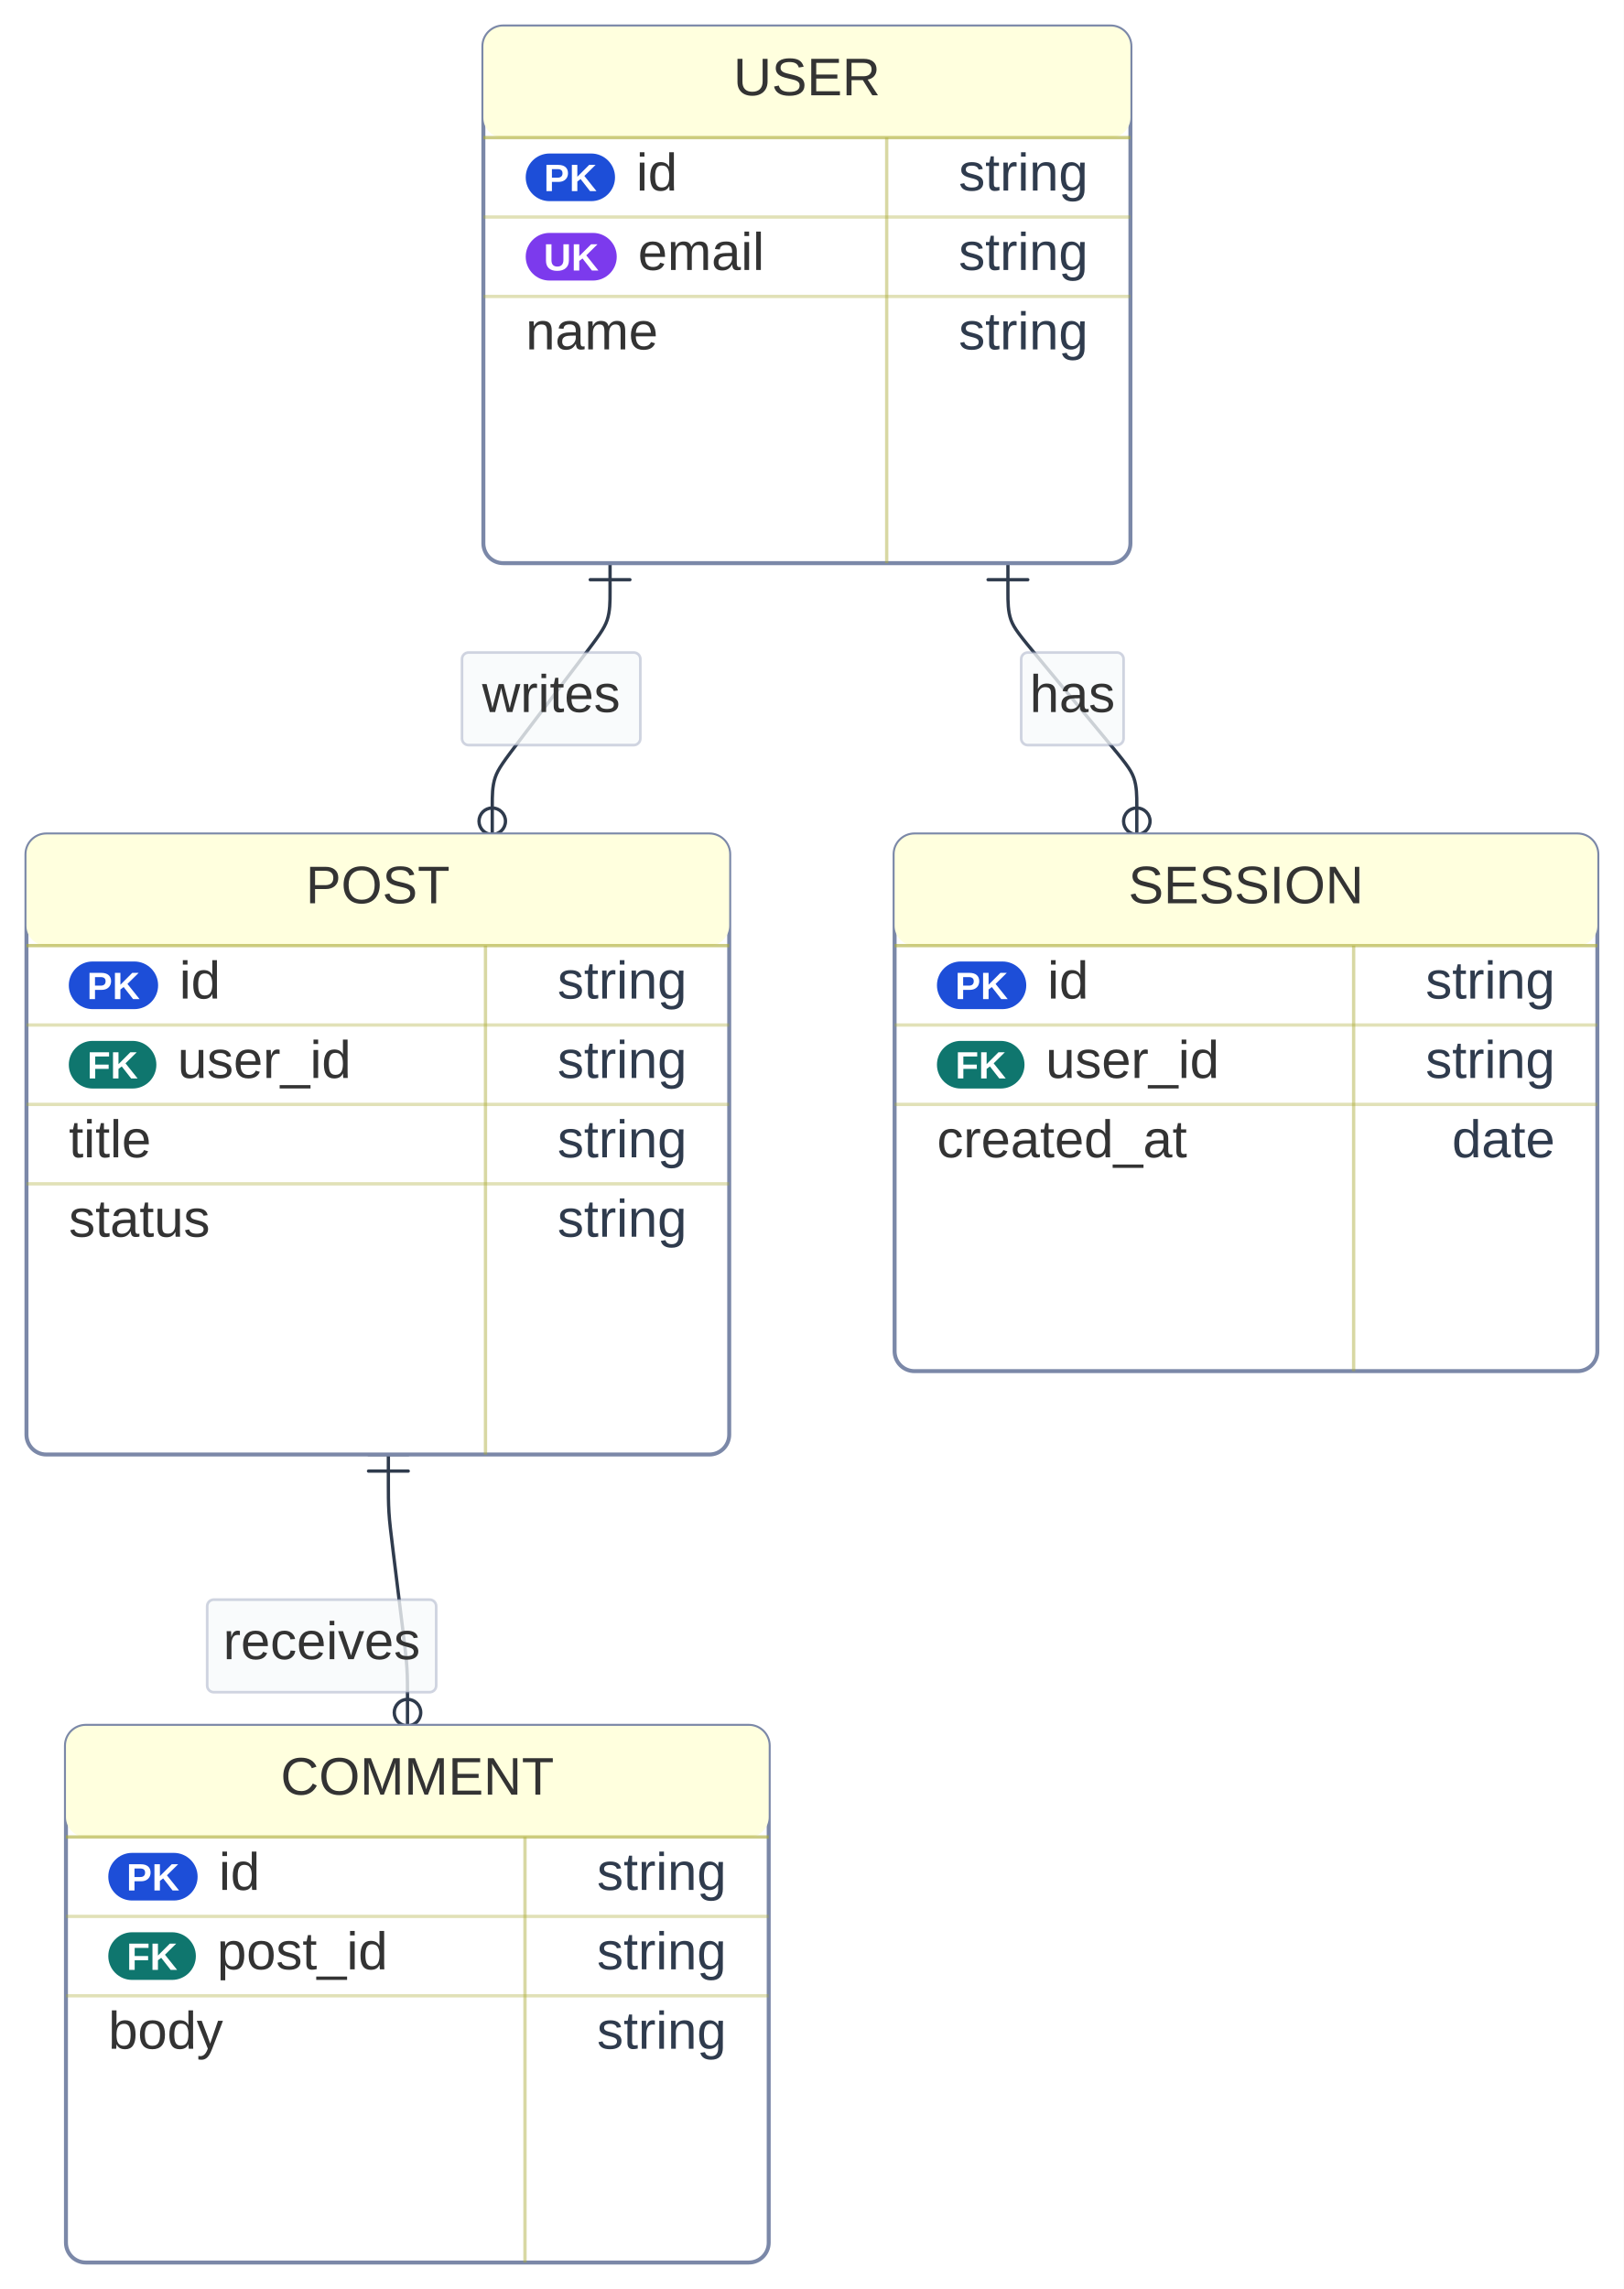
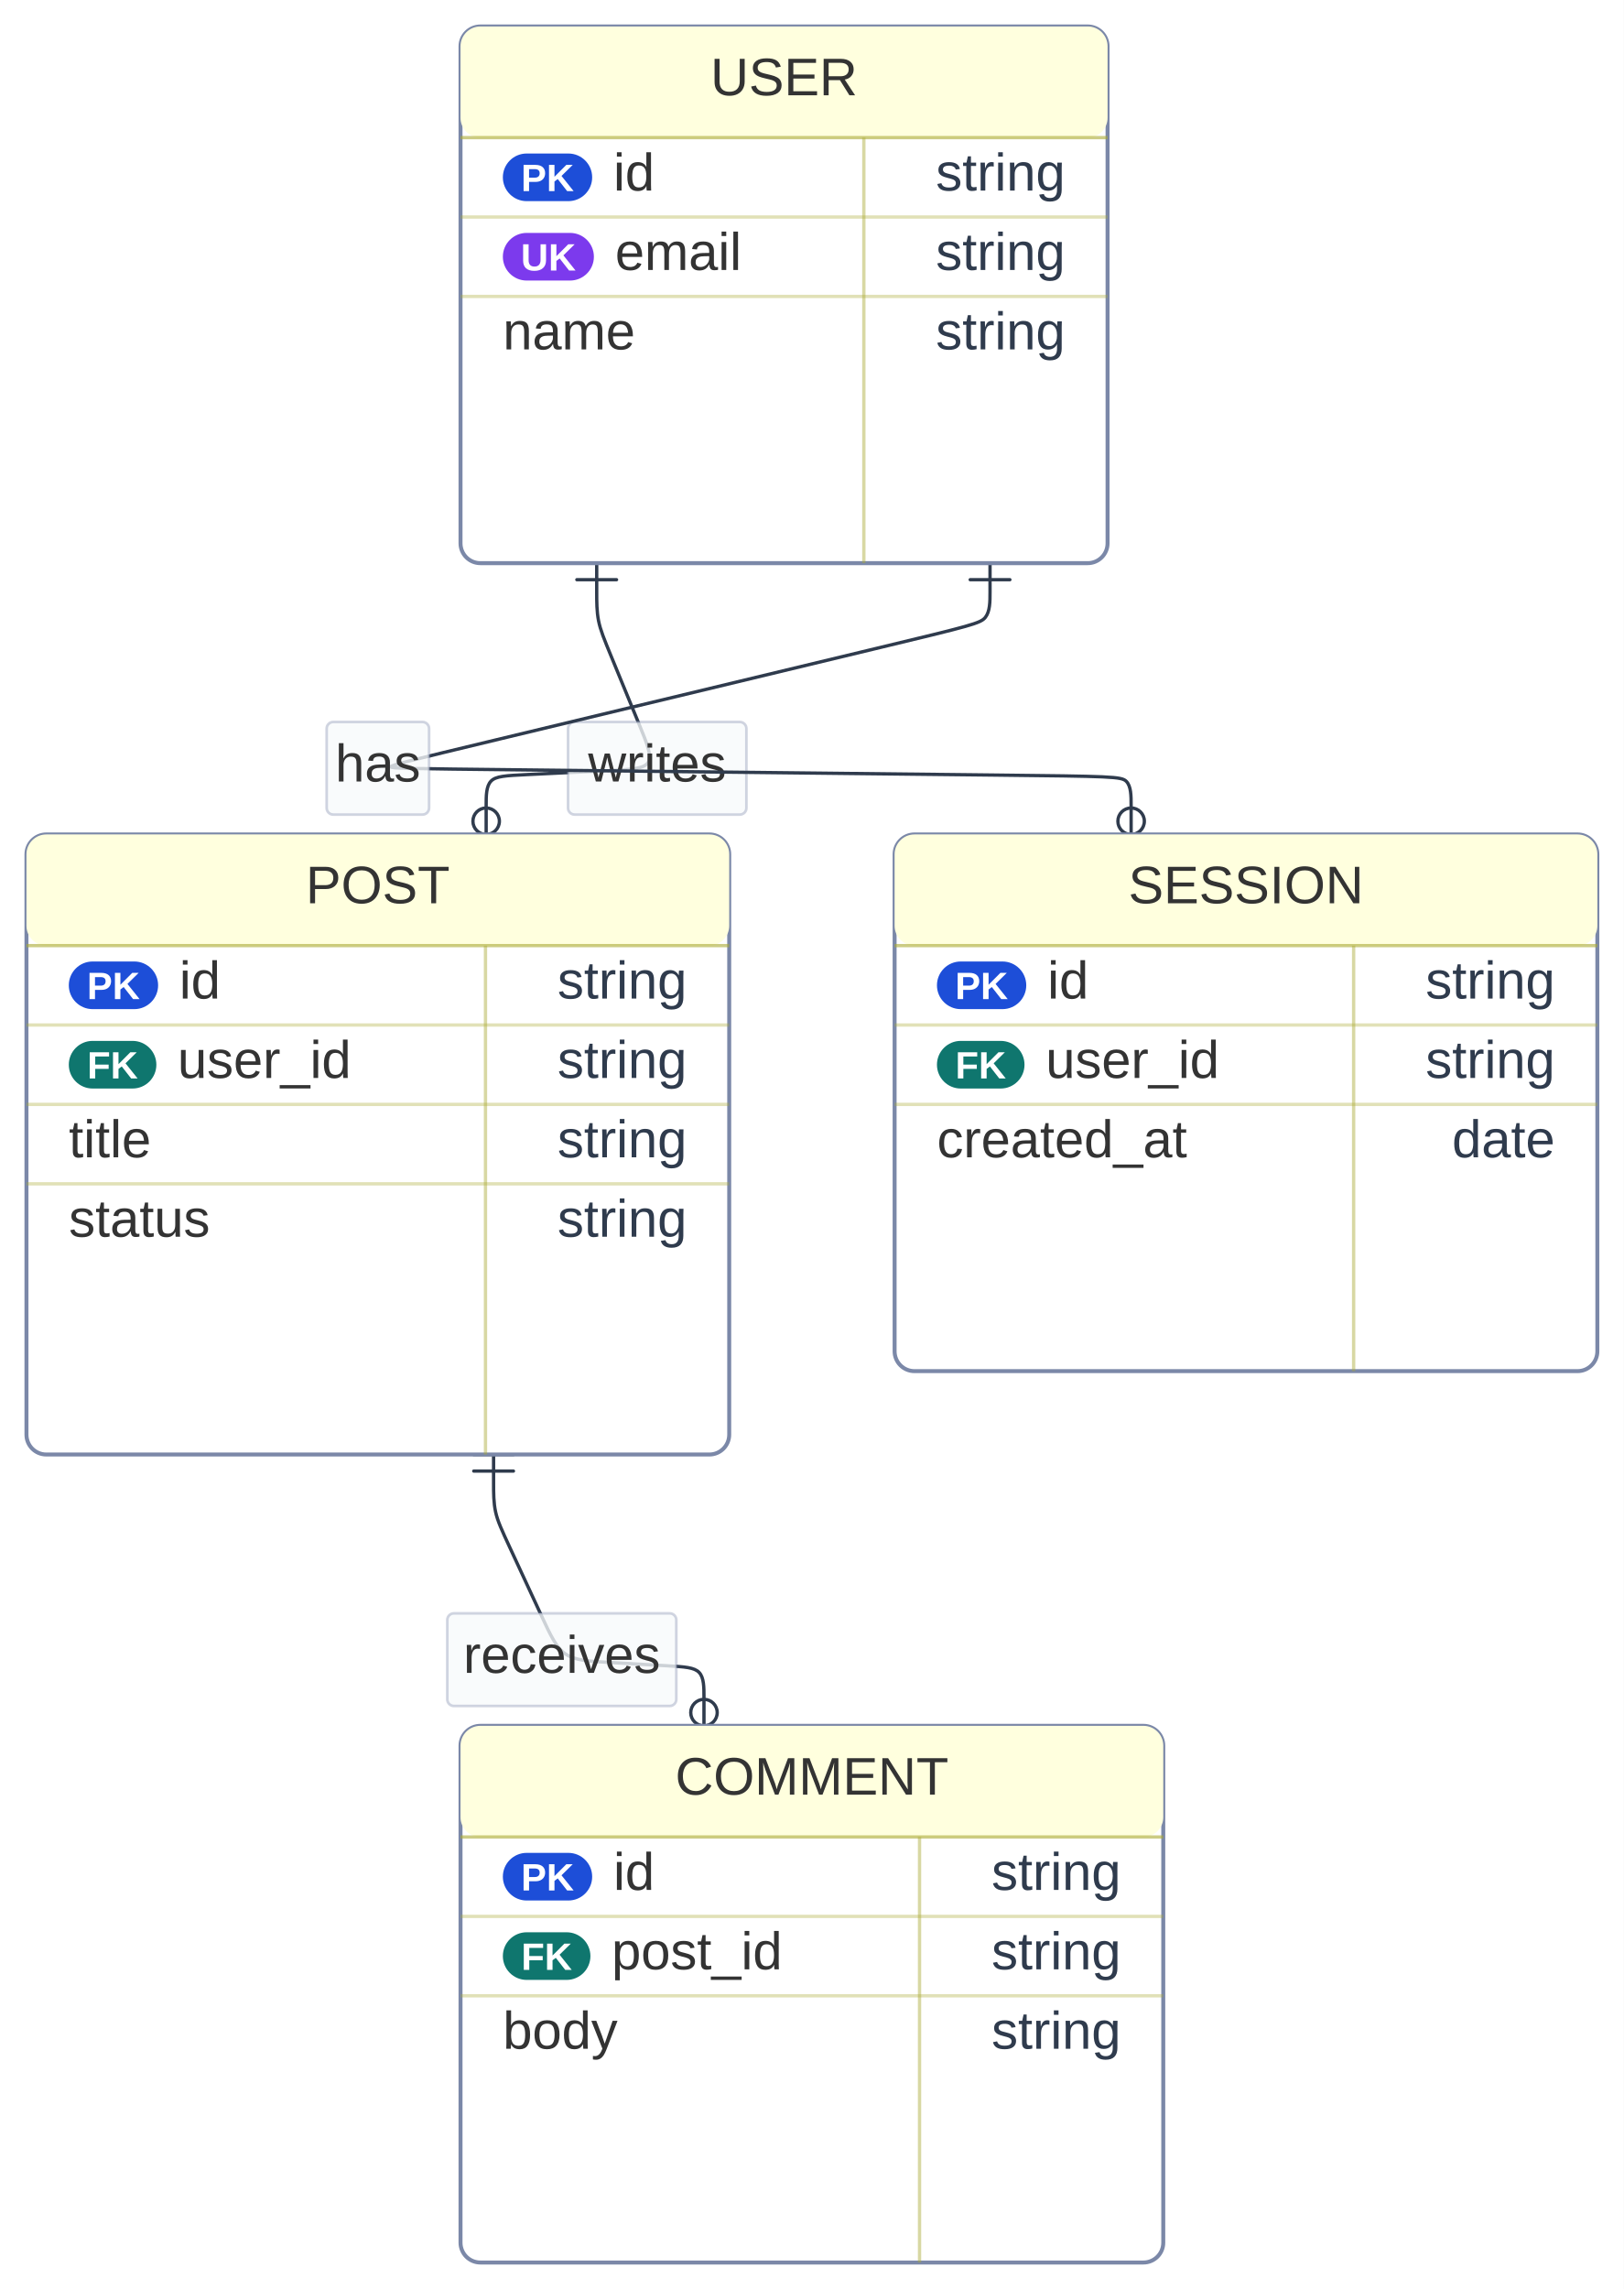
<svg xmlns="http://www.w3.org/2000/svg" width="490.9" height="691.875" viewBox="0 0 490.9 691.875">
  <rect x="0" y="0" width="490.9" height="691.875" fill="#FFFFFF" />
  <defs>
    <marker id="arrow-0" viewBox="0 0 10 10" refX="5" refY="5" markerUnits="userSpaceOnUse" markerWidth="8" markerHeight="8" orient="auto">
      <path d="M 0 0 L 10 5 L 0 10 z" fill="#2F3B4D" stroke="#2F3B4D" stroke-width="1" stroke-dasharray="1,0" />
    </marker>
    <marker id="arrow-start-0" viewBox="0 0 10 10" refX="4.5" refY="5" markerUnits="userSpaceOnUse" markerWidth="8" markerHeight="8" orient="auto">
      <path d="M 0 5 L 10 10 L 10 0 z" fill="#2F3B4D" stroke="#2F3B4D" stroke-width="1" stroke-dasharray="1,0" />
    </marker>
  </defs>
-   <path d="M 184.427,170.225L 184.427,171.683C184.427,173.142,184.427,176.058,184.427,178.975C184.427,181.892,184.427,184.808,183.546,187.429C182.665,190.050,180.904,192.374,175.849,199.045C170.795,205.716,162.447,216.734,157.392,223.405C152.337,230.076,150.576,232.400,149.695,235.021C148.815,237.642,148.815,240.558,148.815,243.475C148.815,246.392,148.815,249.308,148.815,250.767L 148.815,252.225" fill="none" stroke="#2F3B4D" stroke-width="1" stroke-linecap="round" stroke-linejoin="round" />
-   <g transform="translate(184.43 170.22) rotate(90.00)">
+   <path d="M 180.391,170.225L 180.391,171.683C180.391,173.142,180.391,176.058,180.391,178.975C180.391,181.892,180.391,184.808,180.945,187.615C181.500,190.423,182.608,193.120,184.897,198.687C187.185,204.254,190.653,212.690,193.147,218.758C195.641,224.826,197.162,228.525,195.925,230.472C194.688,232.418,190.692,232.611,183.530,232.958C176.368,233.304,166.040,233.803,159.419,234.123C152.798,234.443,149.884,234.584,148.428,236.113C146.971,237.642,146.971,240.558,146.971,243.475C146.971,246.392,146.971,249.308,146.971,250.767L 146.971,252.225" fill="none" stroke="#2F3B4D" stroke-width="1" stroke-linecap="round" stroke-linejoin="round" />
+   <g transform="translate(180.39 170.22) rotate(90.00)">
    <path d="M 0 -6 L 0 6 M 5 -6 L 5 6" fill="none" stroke="#2F3B4D" stroke-width="1" stroke-linejoin="round" stroke-linecap="round" />
  </g>
-   <g transform="translate(148.81 252.22) rotate(90.00)">
+   <g transform="translate(146.97 252.22) rotate(90.00)">
    <g>
      <circle cx="-4" cy="0" r="4" fill="none" stroke="#2F3B4D" stroke-width="1" />
      <path d="M 4 0 L 12 -6 M 4 0 L 12 6" fill="none" stroke="#2F3B4D" stroke-width="1" stroke-linejoin="round" stroke-linecap="round" />
    </g>
  </g>
-   <rect x="139.66" y="197.22" width="53.93" height="28.00" rx="2" ry="2" fill="rgba(248,250,252, 0.92)" fill-opacity="0.85" stroke="#7B88A8" stroke-opacity="0.35" stroke-width="0.8" />
-   <text x="166.62" y="215.22" text-anchor="middle" font-family="'trebuchet ms', verdana, arial, sans-serif" font-size="16" fill="#333333">
-     <tspan x="166.62" dy="0.00">writes</tspan>
+   <rect x="171.72" y="218.22" width="53.93" height="28.00" rx="2" ry="2" fill="rgba(248,250,252, 0.92)" fill-opacity="0.85" stroke="#7B88A8" stroke-opacity="0.35" stroke-width="0.8" />
+   <text x="198.68" y="236.22" text-anchor="middle" font-family="'trebuchet ms', verdana, arial, sans-serif" font-size="16" fill="#333333">
+     <tspan x="198.68" dy="0.00">writes</tspan>
  </text>
-   <path d="M 304.707,170.225L 304.707,171.683C304.707,173.142,304.707,176.058,304.707,178.975C304.707,181.892,304.707,184.808,305.637,187.389C306.568,189.970,308.430,192.216,313.993,198.926C319.556,205.637,328.821,216.813,334.385,223.524C339.948,230.234,341.810,232.480,342.740,235.061C343.671,237.642,343.671,240.558,343.671,243.475C343.671,246.392,343.671,249.308,343.671,250.767L 343.671,252.225" fill="none" stroke="#2F3B4D" stroke-width="1" stroke-linecap="round" stroke-linejoin="round" />
-   <g transform="translate(304.71 170.22) rotate(90.00)">
+   <path d="M 299.297,170.225L 299.297,171.683C299.297,173.142,299.297,176.058,299.297,178.975C299.297,181.892,299.297,184.808,297.879,186.608C296.462,188.407,293.626,189.089,264.727,196.038C235.827,202.987,180.865,216.203,151.439,223.279C122.013,230.355,118.124,231.290,118.179,231.779C118.235,232.269,122.234,232.313,158.729,232.713C195.224,233.114,264.213,233.872,300.166,234.266C336.119,234.661,339.036,234.693,340.494,236.167C341.952,237.642,341.952,240.558,341.952,243.475C341.952,246.392,341.952,249.308,341.952,250.767L 341.952,252.225" fill="none" stroke="#2F3B4D" stroke-width="1" stroke-linecap="round" stroke-linejoin="round" />
+   <g transform="translate(299.30 170.22) rotate(90.00)">
    <path d="M 0 -6 L 0 6 M 5 -6 L 5 6" fill="none" stroke="#2F3B4D" stroke-width="1" stroke-linejoin="round" stroke-linecap="round" />
  </g>
-   <g transform="translate(343.67 252.22) rotate(90.00)">
+   <g transform="translate(341.95 252.22) rotate(90.00)">
    <g>
      <circle cx="-4" cy="0" r="4" fill="none" stroke="#2F3B4D" stroke-width="1" />
      <path d="M 4 0 L 12 -6 M 4 0 L 12 6" fill="none" stroke="#2F3B4D" stroke-width="1" stroke-linejoin="round" stroke-linecap="round" />
    </g>
  </g>
-   <rect x="308.71" y="197.22" width="30.97" height="28.00" rx="2" ry="2" fill="rgba(248,250,252, 0.92)" fill-opacity="0.85" stroke="#7B88A8" stroke-opacity="0.35" stroke-width="0.8" />
-   <text x="324.19" y="215.22" text-anchor="middle" font-family="'trebuchet ms', verdana, arial, sans-serif" font-size="16" fill="#333333">
-     <tspan x="324.19" dy="0.00">has</tspan>
+   <rect x="98.75" y="218.22" width="30.97" height="28.00" rx="2" ry="2" fill="rgba(248,250,252, 0.92)" fill-opacity="0.85" stroke="#7B88A8" stroke-opacity="0.35" stroke-width="0.8" />
+   <text x="114.23" y="236.22" text-anchor="middle" font-family="'trebuchet ms', verdana, arial, sans-serif" font-size="16" fill="#333333">
+     <tspan x="114.23" dy="0.00">has</tspan>
  </text>
-   <path d="M 117.408,439.650L 117.408,441.108C117.408,442.567,117.408,445.483,117.408,448.400C117.408,451.317,117.408,454.233,117.586,457.139C117.764,460.045,118.120,462.940,118.906,469.326C119.692,475.711,120.908,485.588,121.694,491.974C122.480,498.360,122.836,501.255,123.015,504.161C123.193,507.067,123.193,509.983,123.193,512.900C123.193,515.817,123.193,518.733,123.193,520.192L 123.193,521.650" fill="none" stroke="#2F3B4D" stroke-width="1" stroke-linecap="round" stroke-linejoin="round" />
-   <g transform="translate(117.41 439.65) rotate(90.00)">
+   <path d="M 149.217,439.650L 149.217,441.108C149.217,442.567,149.217,445.483,149.217,448.400C149.217,451.317,149.217,454.233,149.830,457.015C150.443,459.796,151.670,462.443,154.266,468.045C156.862,473.647,160.828,482.204,163.652,488.298C166.476,494.392,168.158,498.021,170.996,499.952C173.834,501.882,177.827,502.115,183.534,502.447C189.241,502.778,196.662,503.210,201.829,503.511C206.995,503.811,209.907,503.981,211.363,505.524C212.818,507.067,212.818,509.983,212.818,512.900C212.818,515.817,212.818,518.733,212.818,520.192L 212.818,521.650" fill="none" stroke="#2F3B4D" stroke-width="1" stroke-linecap="round" stroke-linejoin="round" />
+   <g transform="translate(149.22 439.65) rotate(90.00)">
    <path d="M 0 -6 L 0 6 M 5 -6 L 5 6" fill="none" stroke="#2F3B4D" stroke-width="1" stroke-linejoin="round" stroke-linecap="round" />
  </g>
-   <g transform="translate(123.19 521.65) rotate(90.00)">
+   <g transform="translate(212.82 521.65) rotate(90.00)">
    <g>
      <circle cx="-4" cy="0" r="4" fill="none" stroke="#2F3B4D" stroke-width="1" />
      <path d="M 4 0 L 12 -6 M 4 0 L 12 6" fill="none" stroke="#2F3B4D" stroke-width="1" stroke-linejoin="round" stroke-linecap="round" />
    </g>
  </g>
-   <rect x="62.63" y="483.50" width="69.24" height="28.00" rx="2" ry="2" fill="rgba(248,250,252, 0.92)" fill-opacity="0.85" stroke="#7B88A8" stroke-opacity="0.35" stroke-width="0.8" />
-   <text x="97.25" y="501.50" text-anchor="middle" font-family="'trebuchet ms', verdana, arial, sans-serif" font-size="16" fill="#333333">
-     <tspan x="97.25" dy="0.00">receives</tspan>
+   <rect x="135.22" y="487.65" width="69.24" height="28.00" rx="2" ry="2" fill="rgba(248,250,252, 0.92)" fill-opacity="0.85" stroke="#7B88A8" stroke-opacity="0.35" stroke-width="0.8" />
+   <text x="169.84" y="505.65" text-anchor="middle" font-family="'trebuchet ms', verdana, arial, sans-serif" font-size="16" fill="#333333">
+     <tspan x="169.84" dy="0.00">receives</tspan>
  </text>
-   <rect x="19.94" y="521.65" width="212.45" height="162.22" rx="6.00" ry="6.00" fill="#FFFFFF" stroke="#7B88A8" stroke-width="1.2" />
-   <rect x="19.94" y="521.65" width="212.45" height="33.60" rx="6.00" ry="6.00" fill="#FFFFDE" />
-   <text x="126.16" y="542.45" text-anchor="middle" font-family="'trebuchet ms', verdana, arial, sans-serif" font-size="16" fill="#333333">
-     <tspan x="126.16" dy="0.00">COMMENT</tspan>
+   <rect x="139.22" y="521.65" width="212.45" height="162.22" rx="6.00" ry="6.00" fill="#FFFFFF" stroke="#7B88A8" stroke-width="1.2" />
+   <rect x="139.22" y="521.65" width="212.45" height="33.60" rx="6.00" ry="6.00" fill="#FFFFDE" />
+   <text x="245.44" y="542.45" text-anchor="middle" font-family="'trebuchet ms', verdana, arial, sans-serif" font-size="16" fill="#333333">
+     <tspan x="245.44" dy="0.00">COMMENT</tspan>
  </text>
-   <line x1="19.94" y1="555.25" x2="232.39" y2="555.25" stroke="#AAAA33" stroke-width="1.0" stroke-opacity="0.6" />
-   <line x1="158.71" y1="555.25" x2="158.71" y2="683.87" stroke="#AAAA33" stroke-width="1.0" stroke-opacity="0.45" />
-   <rect x="32.74" y="560.05" width="27.00" height="14.40" rx="7.20" ry="7.20" fill="#1D4ED8" />
-   <text x="46.24" y="571.41" text-anchor="middle" font-family="'trebuchet ms', verdana, arial, sans-serif" font-size="11.52" font-weight="600" fill="#FFFFFF">PK</text>
-   <text x="66.14" y="571.25" text-anchor="start" font-family="'trebuchet ms', verdana, arial, sans-serif" font-size="16" fill="#333333">
-     <tspan x="66.14" dy="0.00">id</tspan>
+   <line x1="139.22" y1="555.25" x2="351.67" y2="555.25" stroke="#AAAA33" stroke-width="1.0" stroke-opacity="0.6" />
+   <line x1="277.99" y1="555.25" x2="277.99" y2="683.87" stroke="#AAAA33" stroke-width="1.0" stroke-opacity="0.45" />
+   <rect x="152.02" y="560.05" width="27.00" height="14.40" rx="7.20" ry="7.20" fill="#1D4ED8" />
+   <text x="165.52" y="571.41" text-anchor="middle" font-family="'trebuchet ms', verdana, arial, sans-serif" font-size="11.52" font-weight="600" fill="#FFFFFF">PK</text>
+   <text x="185.42" y="571.25" text-anchor="start" font-family="'trebuchet ms', verdana, arial, sans-serif" font-size="16" fill="#333333">
+     <tspan x="185.42" dy="0.00">id</tspan>
  </text>
-   <text x="219.59" y="571.25" text-anchor="end" font-family="'trebuchet ms', verdana, arial, sans-serif" font-size="16" fill="#2F3B4D">
-     <tspan x="219.59" dy="0.00">string</tspan>
+   <text x="338.87" y="571.25" text-anchor="end" font-family="'trebuchet ms', verdana, arial, sans-serif" font-size="16" fill="#2F3B4D">
+     <tspan x="338.87" dy="0.00">string</tspan>
  </text>
-   <line x1="19.94" y1="579.25" x2="232.39" y2="579.25" stroke="#AAAA33" stroke-width="1.0" stroke-opacity="0.35" />
-   <rect x="32.74" y="584.05" width="26.47" height="14.40" rx="7.20" ry="7.20" fill="#0F766E" />
-   <text x="45.97" y="595.41" text-anchor="middle" font-family="'trebuchet ms', verdana, arial, sans-serif" font-size="11.52" font-weight="600" fill="#FFFFFF">FK</text>
-   <text x="65.61" y="595.25" text-anchor="start" font-family="'trebuchet ms', verdana, arial, sans-serif" font-size="16" fill="#333333">
-     <tspan x="65.61" dy="0.00">post_id</tspan>
+   <line x1="139.22" y1="579.25" x2="351.67" y2="579.25" stroke="#AAAA33" stroke-width="1.0" stroke-opacity="0.35" />
+   <rect x="152.02" y="584.05" width="26.47" height="14.40" rx="7.20" ry="7.20" fill="#0F766E" />
+   <text x="165.26" y="595.41" text-anchor="middle" font-family="'trebuchet ms', verdana, arial, sans-serif" font-size="11.52" font-weight="600" fill="#FFFFFF">FK</text>
+   <text x="184.89" y="595.25" text-anchor="start" font-family="'trebuchet ms', verdana, arial, sans-serif" font-size="16" fill="#333333">
+     <tspan x="184.89" dy="0.00">post_id</tspan>
  </text>
-   <text x="219.59" y="595.25" text-anchor="end" font-family="'trebuchet ms', verdana, arial, sans-serif" font-size="16" fill="#2F3B4D">
-     <tspan x="219.59" dy="0.00">string</tspan>
+   <text x="338.87" y="595.25" text-anchor="end" font-family="'trebuchet ms', verdana, arial, sans-serif" font-size="16" fill="#2F3B4D">
+     <tspan x="338.87" dy="0.00">string</tspan>
  </text>
-   <line x1="19.94" y1="603.25" x2="232.39" y2="603.25" stroke="#AAAA33" stroke-width="1.0" stroke-opacity="0.35" />
-   <text x="32.74" y="619.25" text-anchor="start" font-family="'trebuchet ms', verdana, arial, sans-serif" font-size="16" fill="#333333">
-     <tspan x="32.74" dy="0.00">body</tspan>
+   <line x1="139.22" y1="603.25" x2="351.67" y2="603.25" stroke="#AAAA33" stroke-width="1.0" stroke-opacity="0.35" />
+   <text x="152.02" y="619.25" text-anchor="start" font-family="'trebuchet ms', verdana, arial, sans-serif" font-size="16" fill="#333333">
+     <tspan x="152.02" dy="0.00">body</tspan>
  </text>
-   <text x="219.59" y="619.25" text-anchor="end" font-family="'trebuchet ms', verdana, arial, sans-serif" font-size="16" fill="#2F3B4D">
-     <tspan x="219.59" dy="0.00">string</tspan>
+   <text x="338.87" y="619.25" text-anchor="end" font-family="'trebuchet ms', verdana, arial, sans-serif" font-size="16" fill="#2F3B4D">
+     <tspan x="338.87" dy="0.00">string</tspan>
  </text>
  <rect x="8.00" y="252.22" width="212.45" height="187.42" rx="6.00" ry="6.00" fill="#FFFFFF" stroke="#7B88A8" stroke-width="1.2" />
  <rect x="8.00" y="252.22" width="212.45" height="33.60" rx="6.00" ry="6.00" fill="#FFFFDE" />
  <text x="114.22" y="273.02" text-anchor="middle" font-family="'trebuchet ms', verdana, arial, sans-serif" font-size="16" fill="#333333">
    <tspan x="114.22" dy="0.00">POST</tspan>
  </text>
  <line x1="8.00" y1="285.82" x2="220.45" y2="285.82" stroke="#AAAA33" stroke-width="1.0" stroke-opacity="0.6" />
  <line x1="146.77" y1="285.82" x2="146.77" y2="439.65" stroke="#AAAA33" stroke-width="1.0" stroke-opacity="0.45" />
  <rect x="20.80" y="290.62" width="27.00" height="14.40" rx="7.20" ry="7.20" fill="#1D4ED8" />
  <text x="34.30" y="301.98" text-anchor="middle" font-family="'trebuchet ms', verdana, arial, sans-serif" font-size="11.52" font-weight="600" fill="#FFFFFF">PK</text>
  <text x="54.20" y="301.82" text-anchor="start" font-family="'trebuchet ms', verdana, arial, sans-serif" font-size="16" fill="#333333">
    <tspan x="54.20" dy="0.00">id</tspan>
  </text>
  <text x="207.65" y="301.82" text-anchor="end" font-family="'trebuchet ms', verdana, arial, sans-serif" font-size="16" fill="#2F3B4D">
    <tspan x="207.65" dy="0.00">string</tspan>
  </text>
  <line x1="8.00" y1="309.82" x2="220.45" y2="309.82" stroke="#AAAA33" stroke-width="1.0" stroke-opacity="0.35" />
  <rect x="20.80" y="314.62" width="26.47" height="14.40" rx="7.20" ry="7.20" fill="#0F766E" />
  <text x="34.04" y="325.98" text-anchor="middle" font-family="'trebuchet ms', verdana, arial, sans-serif" font-size="11.52" font-weight="600" fill="#FFFFFF">FK</text>
  <text x="53.67" y="325.82" text-anchor="start" font-family="'trebuchet ms', verdana, arial, sans-serif" font-size="16" fill="#333333">
    <tspan x="53.67" dy="0.00">user_id</tspan>
  </text>
  <text x="207.65" y="325.82" text-anchor="end" font-family="'trebuchet ms', verdana, arial, sans-serif" font-size="16" fill="#2F3B4D">
    <tspan x="207.65" dy="0.00">string</tspan>
  </text>
  <line x1="8.00" y1="333.82" x2="220.45" y2="333.82" stroke="#AAAA33" stroke-width="1.0" stroke-opacity="0.35" />
  <text x="20.80" y="349.82" text-anchor="start" font-family="'trebuchet ms', verdana, arial, sans-serif" font-size="16" fill="#333333">
    <tspan x="20.80" dy="0.00">title</tspan>
  </text>
  <text x="207.65" y="349.82" text-anchor="end" font-family="'trebuchet ms', verdana, arial, sans-serif" font-size="16" fill="#2F3B4D">
    <tspan x="207.65" dy="0.00">string</tspan>
  </text>
  <line x1="8.00" y1="357.82" x2="220.45" y2="357.82" stroke="#AAAA33" stroke-width="1.0" stroke-opacity="0.35" />
  <text x="20.80" y="373.82" text-anchor="start" font-family="'trebuchet ms', verdana, arial, sans-serif" font-size="16" fill="#333333">
    <tspan x="20.80" dy="0.00">status</tspan>
  </text>
  <text x="207.65" y="373.82" text-anchor="end" font-family="'trebuchet ms', verdana, arial, sans-serif" font-size="16" fill="#2F3B4D">
    <tspan x="207.65" dy="0.00">string</tspan>
  </text>
  <rect x="270.45" y="252.22" width="212.45" height="162.22" rx="6.00" ry="6.00" fill="#FFFFFF" stroke="#7B88A8" stroke-width="1.2" />
  <rect x="270.45" y="252.22" width="212.45" height="33.60" rx="6.00" ry="6.00" fill="#FFFFDE" />
  <text x="376.67" y="273.02" text-anchor="middle" font-family="'trebuchet ms', verdana, arial, sans-serif" font-size="16" fill="#333333">
    <tspan x="376.67" dy="0.00">SESSION</tspan>
  </text>
  <line x1="270.45" y1="285.82" x2="482.90" y2="285.82" stroke="#AAAA33" stroke-width="1.0" stroke-opacity="0.6" />
  <line x1="409.22" y1="285.82" x2="409.22" y2="414.45" stroke="#AAAA33" stroke-width="1.0" stroke-opacity="0.45" />
  <rect x="283.25" y="290.62" width="27.00" height="14.40" rx="7.20" ry="7.20" fill="#1D4ED8" />
  <text x="296.75" y="301.98" text-anchor="middle" font-family="'trebuchet ms', verdana, arial, sans-serif" font-size="11.52" font-weight="600" fill="#FFFFFF">PK</text>
  <text x="316.65" y="301.82" text-anchor="start" font-family="'trebuchet ms', verdana, arial, sans-serif" font-size="16" fill="#333333">
    <tspan x="316.65" dy="0.00">id</tspan>
  </text>
  <text x="470.10" y="301.82" text-anchor="end" font-family="'trebuchet ms', verdana, arial, sans-serif" font-size="16" fill="#2F3B4D">
    <tspan x="470.10" dy="0.00">string</tspan>
  </text>
  <line x1="270.45" y1="309.82" x2="482.90" y2="309.82" stroke="#AAAA33" stroke-width="1.0" stroke-opacity="0.35" />
  <rect x="283.25" y="314.62" width="26.47" height="14.40" rx="7.20" ry="7.20" fill="#0F766E" />
  <text x="296.49" y="325.98" text-anchor="middle" font-family="'trebuchet ms', verdana, arial, sans-serif" font-size="11.52" font-weight="600" fill="#FFFFFF">FK</text>
  <text x="316.12" y="325.82" text-anchor="start" font-family="'trebuchet ms', verdana, arial, sans-serif" font-size="16" fill="#333333">
    <tspan x="316.12" dy="0.00">user_id</tspan>
  </text>
  <text x="470.10" y="325.82" text-anchor="end" font-family="'trebuchet ms', verdana, arial, sans-serif" font-size="16" fill="#2F3B4D">
    <tspan x="470.10" dy="0.00">string</tspan>
  </text>
  <line x1="270.45" y1="333.82" x2="482.90" y2="333.82" stroke="#AAAA33" stroke-width="1.0" stroke-opacity="0.35" />
  <text x="283.25" y="349.82" text-anchor="start" font-family="'trebuchet ms', verdana, arial, sans-serif" font-size="16" fill="#333333">
    <tspan x="283.25" dy="0.00">created_at</tspan>
  </text>
  <text x="470.10" y="349.82" text-anchor="end" font-family="'trebuchet ms', verdana, arial, sans-serif" font-size="16" fill="#2F3B4D">
    <tspan x="470.10" dy="0.00">date</tspan>
  </text>
-   <rect x="146.13" y="8.00" width="195.61" height="162.22" rx="6.00" ry="6.00" fill="#FFFFFF" stroke="#7B88A8" stroke-width="1.2" />
-   <rect x="146.13" y="8.00" width="195.61" height="33.60" rx="6.00" ry="6.00" fill="#FFFFDE" />
-   <text x="243.94" y="28.80" text-anchor="middle" font-family="'trebuchet ms', verdana, arial, sans-serif" font-size="16" fill="#333333">
-     <tspan x="243.94" dy="0.00">USER</tspan>
+   <rect x="139.22" y="8.00" width="195.61" height="162.22" rx="6.00" ry="6.00" fill="#FFFFFF" stroke="#7B88A8" stroke-width="1.2" />
+   <rect x="139.22" y="8.00" width="195.61" height="33.60" rx="6.00" ry="6.00" fill="#FFFFDE" />
+   <text x="237.02" y="28.80" text-anchor="middle" font-family="'trebuchet ms', verdana, arial, sans-serif" font-size="16" fill="#333333">
+     <tspan x="237.02" dy="0.00">USER</tspan>
  </text>
-   <line x1="146.13" y1="41.60" x2="341.74" y2="41.60" stroke="#AAAA33" stroke-width="1.0" stroke-opacity="0.6" />
-   <line x1="268.06" y1="41.60" x2="268.06" y2="170.22" stroke="#AAAA33" stroke-width="1.0" stroke-opacity="0.45" />
-   <rect x="158.93" y="46.40" width="27.00" height="14.40" rx="7.20" ry="7.20" fill="#1D4ED8" />
-   <text x="172.43" y="57.76" text-anchor="middle" font-family="'trebuchet ms', verdana, arial, sans-serif" font-size="11.52" font-weight="600" fill="#FFFFFF">PK</text>
-   <text x="192.34" y="57.60" text-anchor="start" font-family="'trebuchet ms', verdana, arial, sans-serif" font-size="16" fill="#333333">
-     <tspan x="192.34" dy="0.00">id</tspan>
+   <line x1="139.22" y1="41.60" x2="334.83" y2="41.60" stroke="#AAAA33" stroke-width="1.0" stroke-opacity="0.6" />
+   <line x1="261.15" y1="41.60" x2="261.15" y2="170.22" stroke="#AAAA33" stroke-width="1.0" stroke-opacity="0.45" />
+   <rect x="152.02" y="46.40" width="27.00" height="14.40" rx="7.20" ry="7.20" fill="#1D4ED8" />
+   <text x="165.52" y="57.76" text-anchor="middle" font-family="'trebuchet ms', verdana, arial, sans-serif" font-size="11.52" font-weight="600" fill="#FFFFFF">PK</text>
+   <text x="185.42" y="57.60" text-anchor="start" font-family="'trebuchet ms', verdana, arial, sans-serif" font-size="16" fill="#333333">
+     <tspan x="185.42" dy="0.00">id</tspan>
  </text>
-   <text x="328.94" y="57.60" text-anchor="end" font-family="'trebuchet ms', verdana, arial, sans-serif" font-size="16" fill="#2F3B4D">
-     <tspan x="328.94" dy="0.00">string</tspan>
+   <text x="322.03" y="57.60" text-anchor="end" font-family="'trebuchet ms', verdana, arial, sans-serif" font-size="16" fill="#2F3B4D">
+     <tspan x="322.03" dy="0.00">string</tspan>
  </text>
-   <line x1="146.13" y1="65.60" x2="341.74" y2="65.60" stroke="#AAAA33" stroke-width="1.0" stroke-opacity="0.35" />
-   <rect x="158.93" y="70.40" width="27.52" height="14.40" rx="7.20" ry="7.20" fill="#7C3AED" />
-   <text x="172.69" y="81.76" text-anchor="middle" font-family="'trebuchet ms', verdana, arial, sans-serif" font-size="11.52" font-weight="600" fill="#FFFFFF">UK</text>
-   <text x="192.85" y="81.60" text-anchor="start" font-family="'trebuchet ms', verdana, arial, sans-serif" font-size="16" fill="#333333">
-     <tspan x="192.85" dy="0.00">email</tspan>
+   <line x1="139.22" y1="65.60" x2="334.83" y2="65.60" stroke="#AAAA33" stroke-width="1.0" stroke-opacity="0.35" />
+   <rect x="152.02" y="70.40" width="27.52" height="14.40" rx="7.20" ry="7.20" fill="#7C3AED" />
+   <text x="165.78" y="81.76" text-anchor="middle" font-family="'trebuchet ms', verdana, arial, sans-serif" font-size="11.52" font-weight="600" fill="#FFFFFF">UK</text>
+   <text x="185.94" y="81.60" text-anchor="start" font-family="'trebuchet ms', verdana, arial, sans-serif" font-size="16" fill="#333333">
+     <tspan x="185.94" dy="0.00">email</tspan>
  </text>
-   <text x="328.94" y="81.60" text-anchor="end" font-family="'trebuchet ms', verdana, arial, sans-serif" font-size="16" fill="#2F3B4D">
-     <tspan x="328.94" dy="0.00">string</tspan>
+   <text x="322.03" y="81.60" text-anchor="end" font-family="'trebuchet ms', verdana, arial, sans-serif" font-size="16" fill="#2F3B4D">
+     <tspan x="322.03" dy="0.00">string</tspan>
  </text>
-   <line x1="146.13" y1="89.60" x2="341.74" y2="89.60" stroke="#AAAA33" stroke-width="1.0" stroke-opacity="0.35" />
-   <text x="158.93" y="105.60" text-anchor="start" font-family="'trebuchet ms', verdana, arial, sans-serif" font-size="16" fill="#333333">
-     <tspan x="158.93" dy="0.00">name</tspan>
+   <line x1="139.22" y1="89.60" x2="334.83" y2="89.60" stroke="#AAAA33" stroke-width="1.0" stroke-opacity="0.35" />
+   <text x="152.02" y="105.60" text-anchor="start" font-family="'trebuchet ms', verdana, arial, sans-serif" font-size="16" fill="#333333">
+     <tspan x="152.02" dy="0.00">name</tspan>
  </text>
-   <text x="328.94" y="105.60" text-anchor="end" font-family="'trebuchet ms', verdana, arial, sans-serif" font-size="16" fill="#2F3B4D">
-     <tspan x="328.94" dy="0.00">string</tspan>
+   <text x="322.03" y="105.60" text-anchor="end" font-family="'trebuchet ms', verdana, arial, sans-serif" font-size="16" fill="#2F3B4D">
+     <tspan x="322.03" dy="0.00">string</tspan>
  </text>
</svg>
